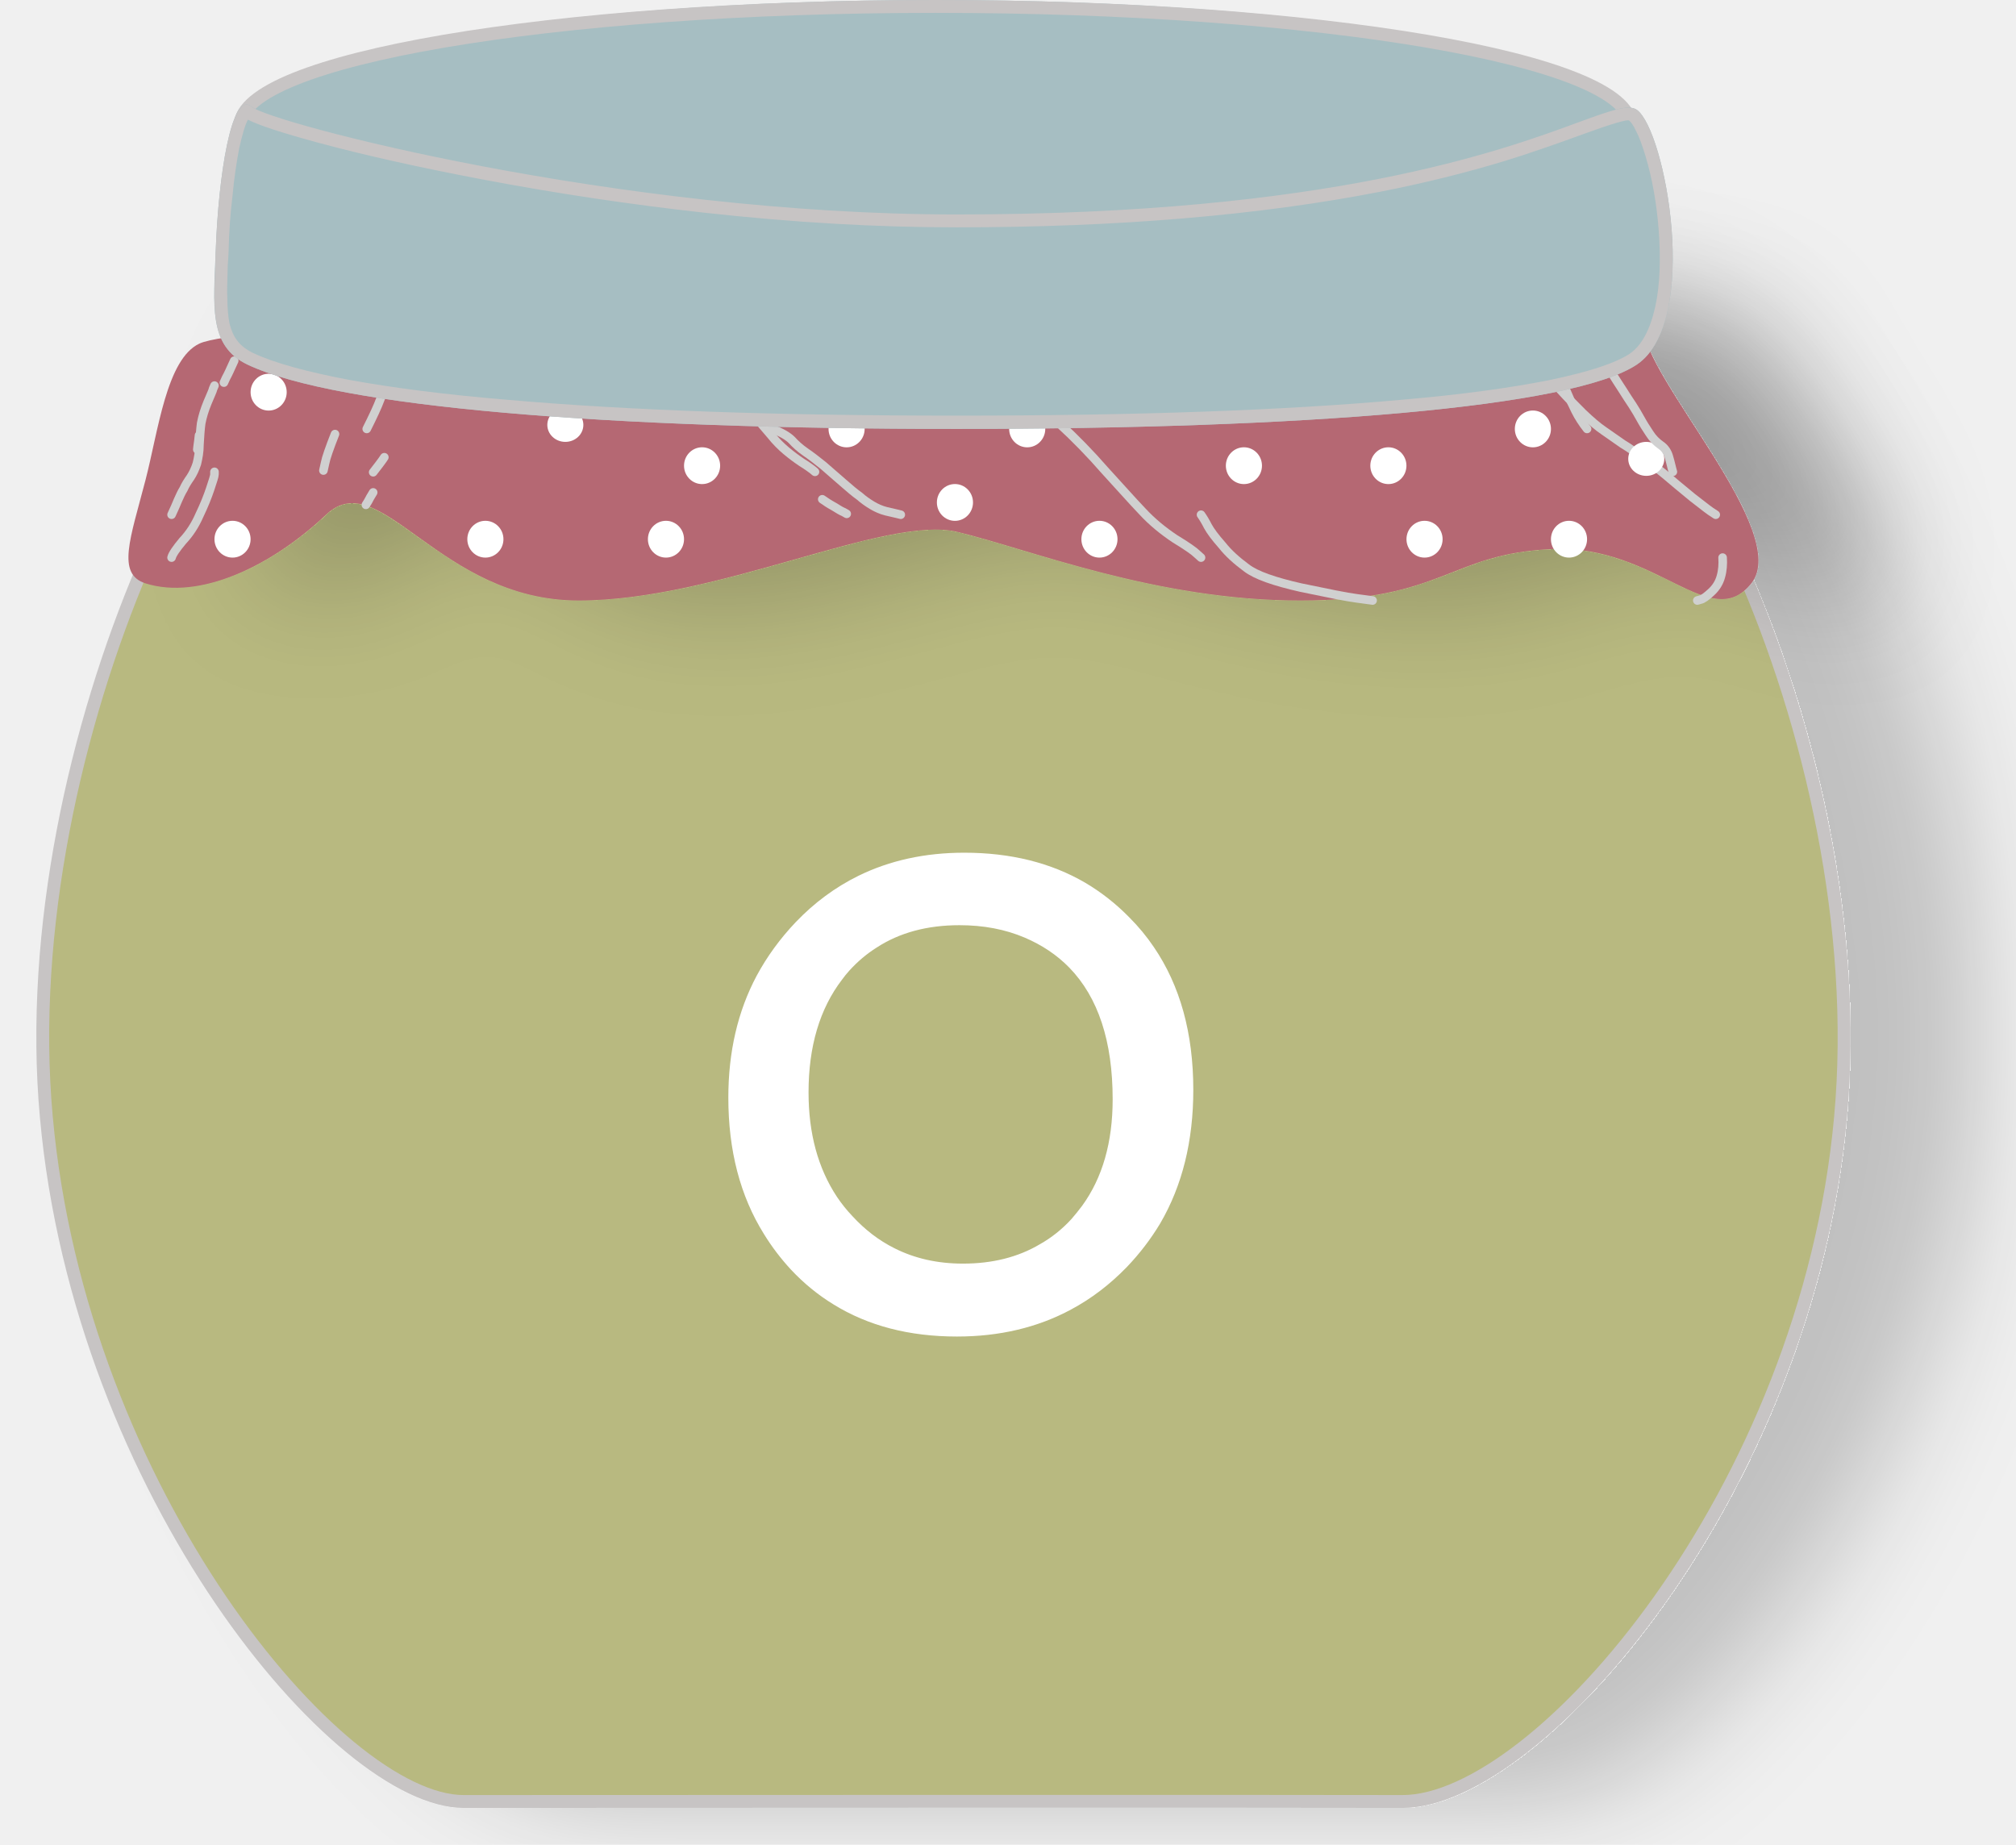
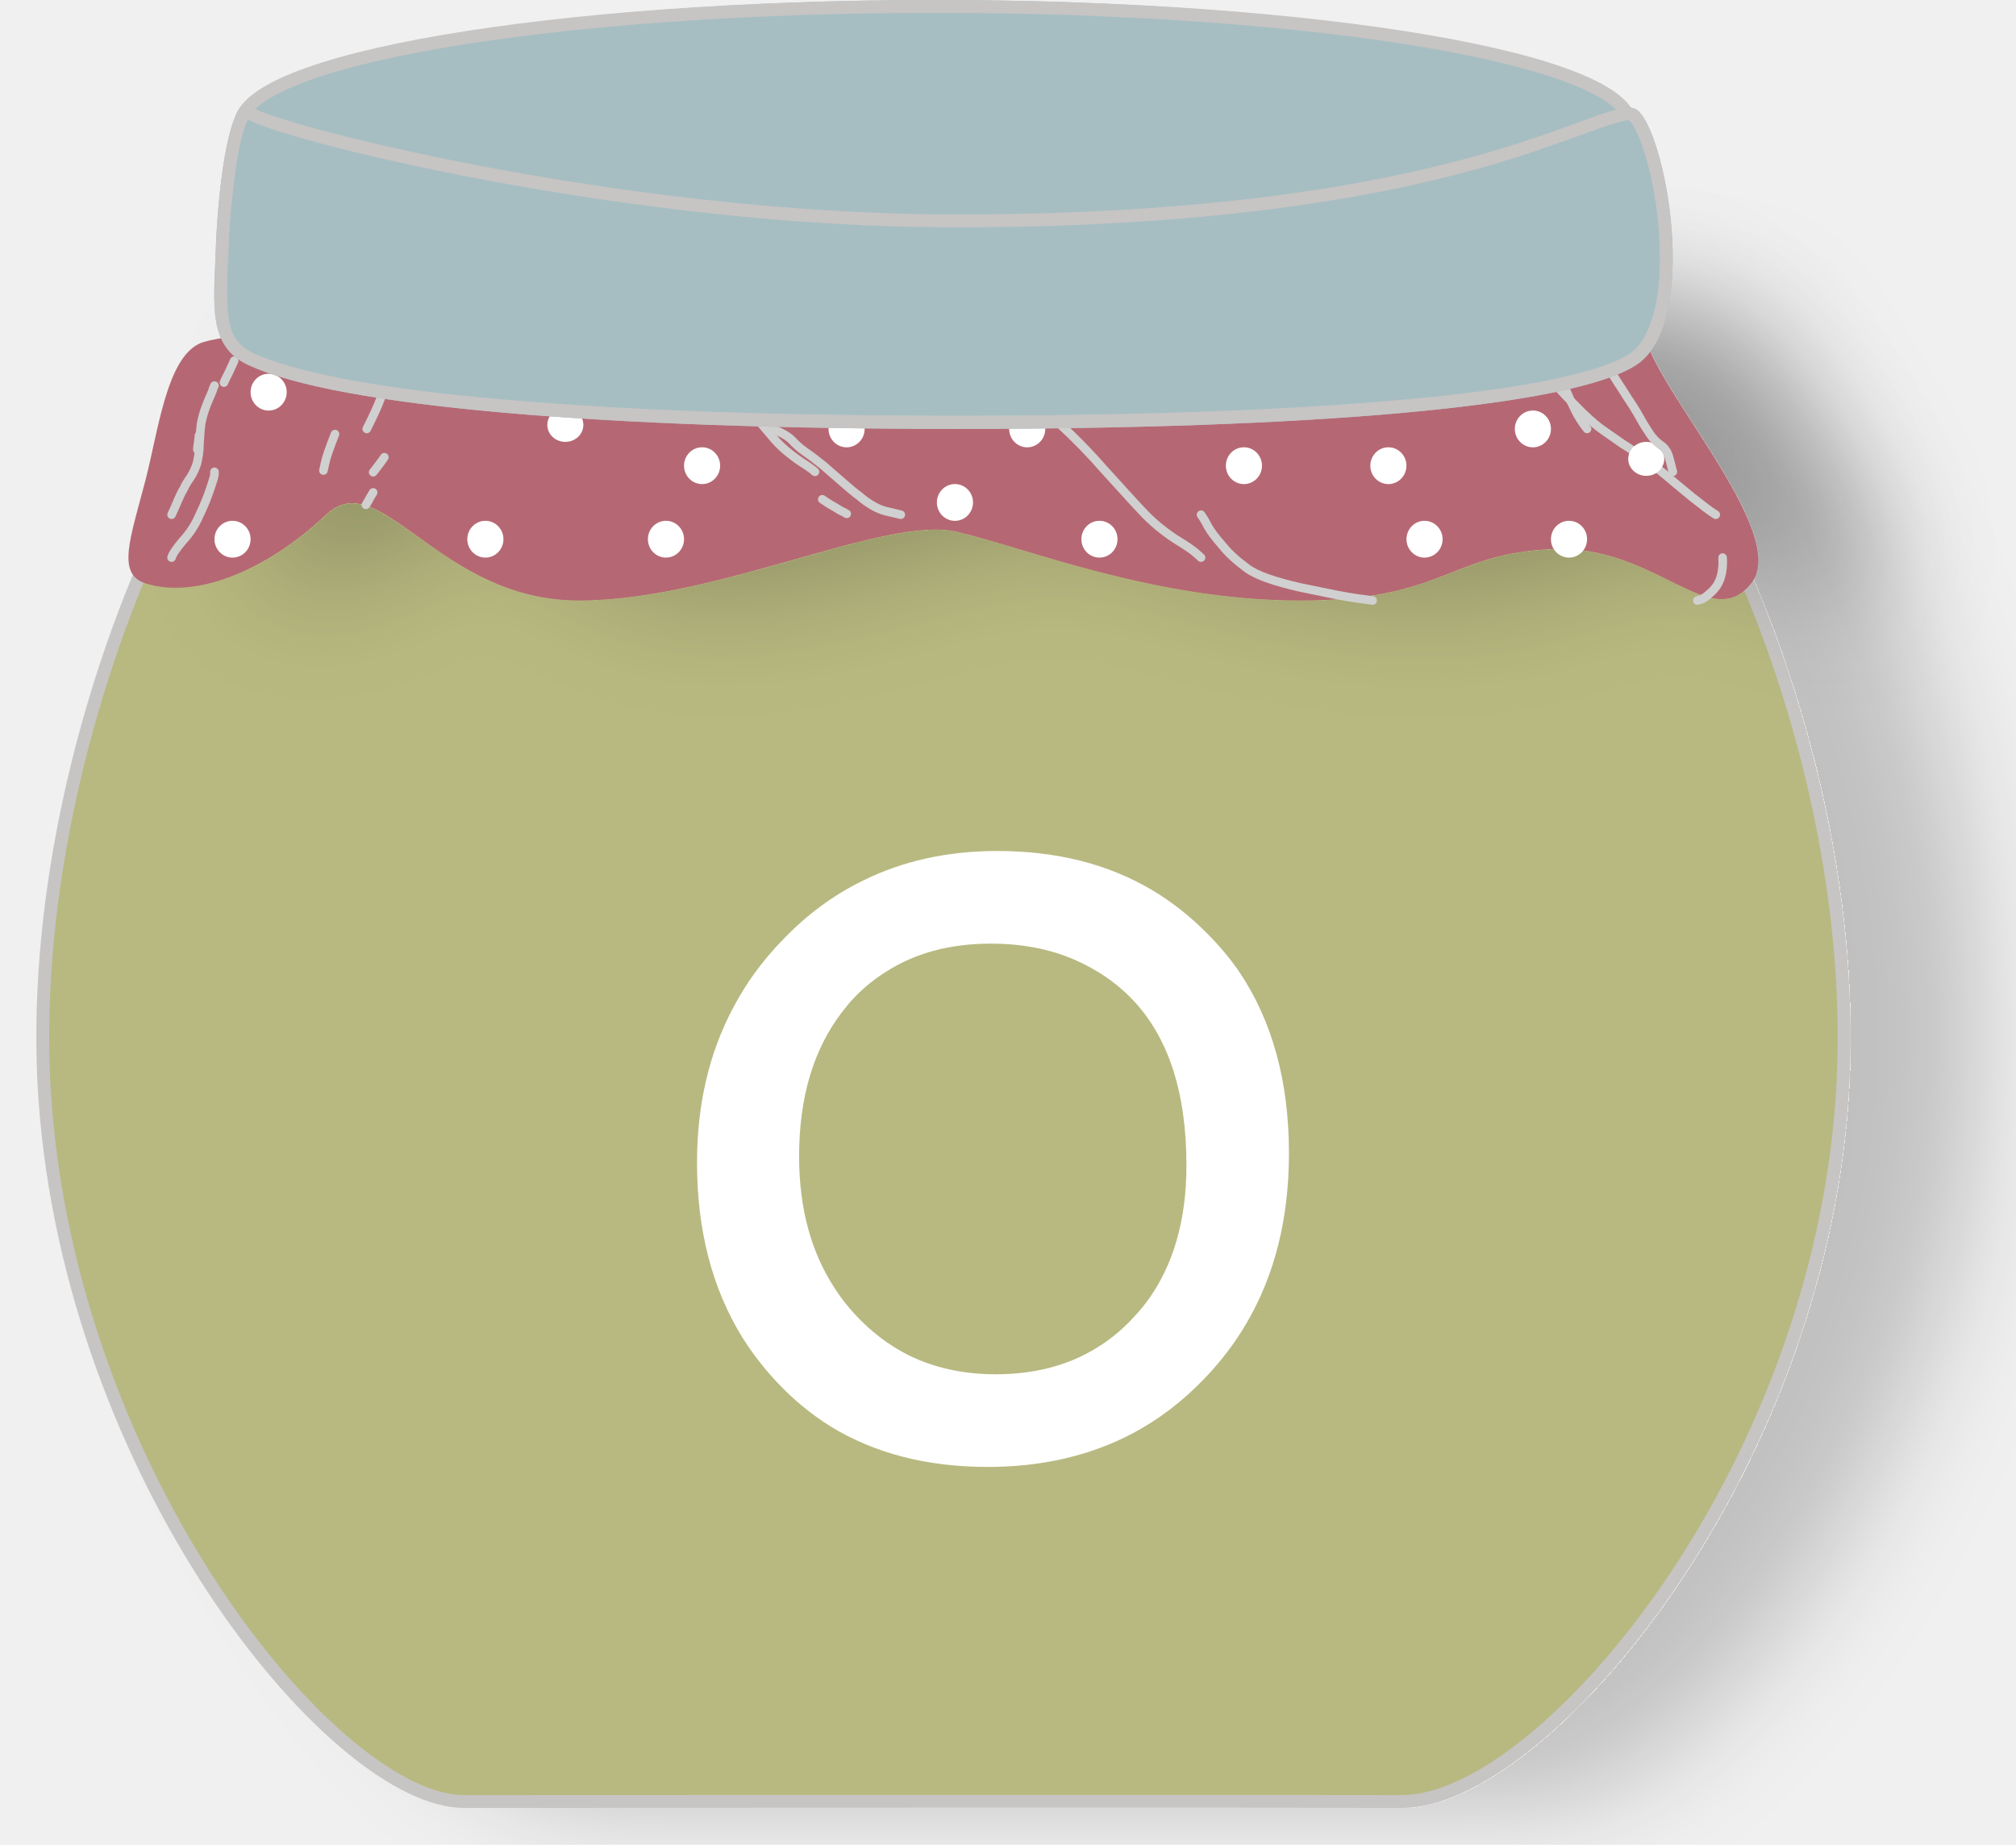
<svg xmlns="http://www.w3.org/2000/svg" width="47" height="43" viewBox="0 0 47 43" fill="none">
  <defs>
-     <filter id="filter_77_1307_dd" x="-0.152" y="2.85" width="50.303" height="43.3" filterUnits="userSpaceOnUse" color-interpolation-filters="sRGB">
+     <filter id="filter_77_1307_dd" x="-0.151" y="2.85" width="50.303" height="43.3" filterUnits="userSpaceOnUse" color-interpolation-filters="sRGB">
      <feFlood flood-opacity="0" result="BackgroundImageFix" />
      <feColorMatrix in="SourceAlpha" type="matrix" values="0 0 0 0 0 0 0 0 0 0 0 0 0 0 0 0 0 0 127 0" result="hardAlpha" />
      <feOffset dx="3" dy="0" />
      <feGaussianBlur stdDeviation="1.333" />
      <feComposite in2="hardAlpha" operator="out" k2="-1" k3="1" />
      <feColorMatrix type="matrix" values="0 0 0 0 0 0 0 0 0 0 0 0 0 0 0 0 0 0 0.2 0" />
      <feBlend mode="normal" in2="BackgroundImageFix" result="effect_dropShadow_1" />
      <feBlend mode="normal" in="SourceGraphic" in2="effect_dropShadow_1" result="shape" />
    </filter>
    <filter id="filter_77_1309_dd" x="2" y="3" width="46" height="15" filterUnits="userSpaceOnUse" color-interpolation-filters="sRGB">
      <feFlood flood-opacity="0" result="BackgroundImageFix" />
      <feColorMatrix in="SourceAlpha" type="matrix" values="0 0 0 0 0 0 0 0 0 0 0 0 0 0 0 0 0 0 127 0" result="hardAlpha" />
      <feOffset dx="3" dy="0" />
      <feGaussianBlur stdDeviation="1.333" />
      <feComposite in2="hardAlpha" operator="out" k2="-1" k3="1" />
      <feColorMatrix type="matrix" values="0 0 0 0 0 0 0 0 0 0 0 0 0 0 0 0 0 0 0.2 0" />
      <feBlend mode="normal" in2="BackgroundImageFix" result="effect_dropShadow_1" />
      <feBlend mode="normal" in="SourceGraphic" in2="effect_dropShadow_1" result="shape" />
    </filter>
    <clipPath id="clip77_1306">
      <rect id="Banka-krugO" width="47" height="43" fill="white" fill-opacity="0" />
    </clipPath>
  </defs>
  <rect id="Banka-krugO" width="47" height="43" fill="#FFFFFF" fill-opacity="0" />
  <g clip-path="url(#clip77_1306)">
    <g filter="url(#filter_77_1307_dd)">
      <path id="body" d="M8.37 6.99C9.85 6.99 15.06 6.99 21.02 6.99C26.86 6.99 33.44 6.99 35.13 6.99C38.54 6.99 43.71 17.29 42.91 26.04C42.12 34.79 35.85 42 32.7 42C29.55 41.99 13.73 42 10.81 42C7.89 42 1.87 34.79 1.08 26.04C0.28 17.29 5.45 6.99 8.37 6.99Z" fill="#B8B980" fill-opacity="1" fill-rule="evenodd" />
      <path id="body" d="M10.81 42C7.89 42 1.87 34.79 1.08 26.04C0.28 17.29 5.45 6.99 8.37 6.99C9.85 6.99 15.06 6.99 21.02 6.99C26.86 6.99 33.44 6.99 35.13 6.99C38.54 6.99 43.71 17.29 42.91 26.04C42.12 34.79 35.85 42 32.7 42C29.55 41.99 13.73 42 10.81 42Z" stroke="#C7C4C4" stroke-opacity="1" stroke-width="0.3" />
    </g>
-     <path id="o" d="M17.64 22.75Q16.98 23.99 16.98 25.59Q16.98 27.44 17.81 28.77Q18.08 29.21 18.44 29.6Q18.89 30.08 19.43 30.41Q20.64 31.16 22.31 31.16Q23.8 31.16 24.97 30.53Q25.68 30.15 26.27 29.54Q26.72 29.07 27.05 28.52Q27.82 27.2 27.82 25.41Q27.82 23.43 26.9 22.08Q26.65 21.71 26.33 21.39Q25.86 20.91 25.3 20.58Q24.1 19.88 22.48 19.88Q21.11 19.88 20.01 20.42Q19.2 20.82 18.55 21.5Q18 22.08 17.64 22.75ZM19.51 27.9Q18.85 26.9 18.85 25.47Q18.85 23.86 19.63 22.84Q19.71 22.73 19.8 22.63Q20.09 22.31 20.44 22.09Q21.24 21.57 22.37 21.57Q23.21 21.57 23.89 21.86Q24.5 22.12 24.93 22.56Q25.94 23.6 25.94 25.63Q25.94 27.13 25.23 28.11Q25.11 28.27 24.98 28.42Q24.65 28.78 24.24 29.01Q23.48 29.46 22.45 29.46Q21.56 29.46 20.85 29.1Q20.31 28.83 19.87 28.35Q19.67 28.14 19.51 27.9Z" fill="#FFFFFF" fill-opacity="1" fill-rule="evenodd" />
+     <path id="o" d="M17.09 23.5Q16.25 25.08 16.25 27.11Q16.25 29.46 17.3 31.17Q17.65 31.73 18.11 32.22Q18.68 32.83 19.37 33.26Q20.91 34.2 23.03 34.2Q24.93 34.2 26.42 33.41Q27.32 32.93 28.07 32.15Q28.65 31.55 29.06 30.85Q30.05 29.16 30.05 26.89Q30.05 24.37 28.88 22.64Q28.56 22.18 28.15 21.77Q27.55 21.16 26.84 20.74Q25.31 19.84 23.25 19.84Q21.5 19.84 20.1 20.54Q19.08 21.04 18.24 21.92Q17.54 22.64 17.09 23.5ZM19.47 30.05Q18.63 28.78 18.63 26.96Q18.63 24.91 19.62 23.61Q19.72 23.48 19.83 23.35Q20.2 22.94 20.65 22.66Q21.67 22 23.1 22Q24.18 22 25.04 22.37Q25.82 22.71 26.36 23.26Q27.66 24.58 27.66 27.17Q27.66 29.08 26.75 30.33Q26.6 30.53 26.43 30.71Q26.01 31.17 25.49 31.47Q24.52 32.04 23.21 32.04Q22.08 32.04 21.17 31.59Q20.48 31.24 19.92 30.63Q19.67 30.36 19.47 30.05Z" fill="#FFFFFF" fill-opacity="1" fill-rule="evenodd" />
    <g filter="url(#filter_77_1309_dd)">
      <path id="Прямоугольник 37" d="M4.65 8.01C6.34 7.21 38.31 6.41 38.31 7.61C38.31 8.8 41.78 12.4 40.83 13.6C39.88 14.79 38.62 12.7 36.2 12.8C33.78 12.9 33.68 14 30.31 14C26.95 14 24 12.8 22.32 12.4C20.64 12 16.75 14 13.49 14C10.23 14 8.86 10.8 7.6 12C6.33 13.2 4.65 14 3.39 13.6C2.71 13.38 3.04 12.55 3.39 11.2C3.69 10.05 3.88 8.37 4.65 8.01Z" fill="#B56873" fill-opacity="1" fill-rule="evenodd" />
    </g>
    <ellipse id="Эллипс 16" cx="25.632" cy="12.571" rx="0.421" ry="0.429" fill="#FFFFFF" fill-opacity="1" />
    <ellipse id="Эллипс 16" cx="33.211" cy="7.429" rx="0.421" ry="0.429" fill="#FFFFFF" fill-opacity="1" />
    <ellipse id="Эллипс 16" cx="35.737" cy="10" rx="0.421" ry="0.429" fill="#FFFFFF" fill-opacity="1" />
    <ellipse id="Эллипс 16" cx="36.579" cy="12.571" rx="0.421" ry="0.429" fill="#FFFFFF" fill-opacity="1" />
    <ellipse id="Эллипс 16" cx="32.368" cy="10.857" rx="0.421" ry="0.429" fill="#FFFFFF" fill-opacity="1" />
    <ellipse id="Эллипс 16" cx="33.211" cy="12.571" rx="0.421" ry="0.429" fill="#FFFFFF" fill-opacity="1" />
    <ellipse id="Эллипс 16" cx="29" cy="10.857" rx="0.421" ry="0.429" fill="#FFFFFF" fill-opacity="1" />
    <ellipse id="Эллипс 16" cx="31.526" cy="8.286" rx="0.421" ry="0.429" fill="#FFFFFF" fill-opacity="1" />
    <ellipse id="Эллипс 16" cx="28.158" cy="8.286" rx="0.421" ry="0.429" fill="#FFFFFF" fill-opacity="1" />
    <ellipse id="Эллипс 16" cx="22.263" cy="11.714" rx="0.421" ry="0.429" fill="#FFFFFF" fill-opacity="1" />
    <ellipse id="Эллипс 16" cx="23.948" cy="10" rx="0.421" ry="0.429" fill="#FFFFFF" fill-opacity="1" />
    <ellipse id="Эллипс 16" cx="19.737" cy="10" rx="0.421" ry="0.429" fill="#FFFFFF" fill-opacity="1" />
    <ellipse id="Эллипс 16" cx="21.421" cy="7.429" rx="0.421" ry="0.429" fill="#FFFFFF" fill-opacity="1" />
    <ellipse id="Эллипс 16" cx="16.368" cy="8.286" rx="0.421" ry="0.429" fill="#FFFFFF" fill-opacity="1" />
    <ellipse id="Эллипс 16" cx="16.368" cy="10.857" rx="0.421" ry="0.429" fill="#FFFFFF" fill-opacity="1" />
    <ellipse id="Эллипс 16" cx="15.526" cy="12.571" rx="0.421" ry="0.429" fill="#FFFFFF" fill-opacity="1" />
    <ellipse id="Эллипс 16" cx="11.316" cy="12.571" rx="0.421" ry="0.429" fill="#FFFFFF" fill-opacity="1" />
    <ellipse id="Эллипс 16" cx="10.474" cy="8.286" rx="0.421" ry="0.429" fill="#FFFFFF" fill-opacity="1" />
    <ellipse id="Эллипс 16" cx="5.421" cy="12.571" rx="0.421" ry="0.429" fill="#FFFFFF" fill-opacity="1" />
    <ellipse id="Эллипс 16" cx="6.263" cy="9.143" rx="0.421" ry="0.429" fill="#FFFFFF" fill-opacity="1" />
    <path id="Форма 56" d="M5 8.99L4.97 9.06C4.96 9.11 4.91 9.21 4.84 9.38C4.77 9.55 4.72 9.71 4.69 9.87C4.67 10.02 4.66 10.19 4.65 10.36C4.65 10.54 4.62 10.68 4.59 10.81C4.55 10.93 4.5 11.04 4.44 11.13C4.37 11.23 4.32 11.31 4.28 11.4C4.23 11.48 4.19 11.57 4.15 11.66C4.11 11.76 4.06 11.87 4 12" stroke="#D0D0D0" stroke-opacity="1" stroke-width="0.2" stroke-linecap="round" />
    <path id="Форма 57" d="M5 11L5 11.06C5 11.1 4.96 11.22 4.9 11.4C4.84 11.58 4.76 11.78 4.65 12.01C4.55 12.24 4.42 12.44 4.26 12.61C4.11 12.79 4.02 12.92 4 13" stroke="#D0D0D0" stroke-opacity="1" stroke-width="0.2" stroke-linecap="round" />
    <path id="Форма 58" d="M4.6 10.48L4.61 10.39C4.62 10.33 4.63 10.25 4.64 10.15" stroke="#D0D0D0" stroke-opacity="1" stroke-width="0.2" stroke-linecap="round" />
    <path id="Форма 59" d="M5.22 8.92L5.27 8.81C5.31 8.74 5.37 8.61 5.46 8.41" stroke="#D0D0D0" stroke-opacity="1" stroke-width="0.2" stroke-linecap="round" />
    <path id="Форма 60" d="M7.54 10.97L7.58 10.79C7.6 10.68 7.68 10.45 7.81 10.12" stroke="#D0D0D0" stroke-opacity="1" stroke-width="0.2" stroke-linecap="round" />
    <path id="Форма 61" d="M9.19 7.99L9.17 8.18C9.15 8.31 9.11 8.48 9.06 8.7C9.01 8.92 8.94 9.12 8.87 9.3C8.8 9.49 8.69 9.72 8.55 10" stroke="#D0D0D0" stroke-opacity="1" stroke-width="0.2" stroke-linecap="round" />
    <path id="Форма 62" d="M8.53 11.77L8.58 11.69C8.61 11.63 8.65 11.56 8.7 11.48" stroke="#D0D0D0" stroke-opacity="1" stroke-width="0.2" stroke-linecap="round" />
    <path id="Форма 63" d="M8.96 10.66L8.92 10.72C8.89 10.76 8.82 10.86 8.7 11.01" stroke="#D0D0D0" stroke-opacity="1" stroke-width="0.2" stroke-linecap="round" />
    <path id="Форма 64" d="M21 12L20.92 11.98C20.87 11.97 20.79 11.95 20.66 11.92C20.54 11.89 20.43 11.84 20.33 11.78C20.23 11.72 20.13 11.65 20.04 11.57C19.94 11.5 19.81 11.39 19.65 11.25C19.49 11.11 19.33 10.97 19.19 10.85C19.04 10.73 18.9 10.62 18.78 10.54C18.65 10.45 18.54 10.35 18.46 10.26C18.37 10.17 18.22 10.08 18 10" stroke="#D0D0D0" stroke-opacity="1" stroke-width="0.2" stroke-linecap="round" />
    <path id="Форма 65" d="M17 7.99L17.05 8.02C17.08 8.04 17.16 8.07 17.28 8.12C17.39 8.17 17.49 8.24 17.57 8.33C17.64 8.43 17.7 8.53 17.75 8.63C17.79 8.73 17.87 8.85 18 8.99" stroke="#D0D0D0" stroke-opacity="1" stroke-width="0.2" stroke-linecap="round" />
    <path id="Форма 66" d="M19.74 11.98L19.67 11.94C19.62 11.92 19.55 11.88 19.44 11.81C19.33 11.75 19.24 11.69 19.17 11.64" stroke="#D0D0D0" stroke-opacity="1" stroke-width="0.2" stroke-linecap="round" />
    <path id="Форма 67" d="M19 11L18.94 10.95C18.9 10.92 18.82 10.86 18.69 10.78C18.57 10.7 18.45 10.61 18.33 10.51C18.21 10.41 18.09 10.29 17.97 10.14C17.84 9.99 17.73 9.86 17.64 9.75C17.54 9.64 17.35 9.47 17.07 9.23C16.78 8.99 16.54 8.82 16.35 8.72C16.16 8.63 15.98 8.55 15.81 8.49C15.64 8.43 15.5 8.35 15.38 8.26C15.27 8.16 15.14 8.08 15 7.99" stroke="#D0D0D0" stroke-opacity="1" stroke-width="0.2" stroke-linecap="round" />
    <path id="Форма 71" d="M39.57 14L39.64 13.98C39.7 13.97 39.78 13.91 39.89 13.81C40 13.71 40.08 13.59 40.12 13.44C40.16 13.3 40.17 13.15 40.16 13" stroke="#D0D0D0" stroke-opacity="1" stroke-width="0.2" stroke-linecap="round" />
    <path id="Форма 72" d="M40 12L39.94 11.96C39.9 11.94 39.74 11.82 39.46 11.6C39.19 11.38 38.99 11.21 38.86 11.1C38.73 10.99 38.56 10.86 38.36 10.71C38.15 10.56 37.98 10.44 37.83 10.35C37.69 10.25 37.54 10.15 37.4 10.05C37.25 9.95 37.09 9.81 36.9 9.63C36.72 9.45 36.54 9.27 36.37 9.08C36.2 8.9 35.99 8.71 35.75 8.52C35.51 8.34 35.26 8.16 35 7.99" stroke="#D0D0D0" stroke-opacity="1" stroke-width="0.2" stroke-linecap="round" />
    <ellipse id="Эллипс 16" cx="38.38" cy="10.698" rx="0.42" ry="0.396" fill="#FFFFFF" fill-opacity="1" />
    <path id="Форма 73" d="M36 7.99L36.01 8.04C36.02 8.08 36.05 8.15 36.1 8.26C36.16 8.38 36.22 8.51 36.29 8.65C36.37 8.8 36.44 8.95 36.52 9.12C36.59 9.29 36.66 9.44 36.73 9.58C36.8 9.72 36.89 9.86 37 10" stroke="#D0D0D0" stroke-opacity="1" stroke-width="0.2" stroke-linecap="round" />
    <path id="Форма 74" d="M37 7.99L37.04 8.01C37.07 8.03 37.12 8.08 37.19 8.16C37.26 8.24 37.33 8.33 37.39 8.43C37.46 8.52 37.53 8.62 37.59 8.72C37.65 8.82 37.73 8.94 37.82 9.08C37.91 9.22 37.99 9.35 38.06 9.45C38.13 9.56 38.19 9.66 38.25 9.77C38.31 9.88 38.38 9.99 38.46 10.11C38.53 10.22 38.62 10.31 38.72 10.38C38.81 10.44 38.88 10.54 38.91 10.66C38.95 10.79 38.97 10.9 39 11" stroke="#D0D0D0" stroke-opacity="1" stroke-width="0.2" stroke-linecap="round" />
    <path id="Форма 75" d="M24.3 6.99L24.38 7.08C24.43 7.13 24.55 7.27 24.74 7.49C24.92 7.71 25.06 7.88 25.17 7.99" stroke="#D0D0D0" stroke-opacity="1" stroke-width="0.2" stroke-linecap="round" />
    <path id="Форма 76" d="M26.14 8.99L26.12 8.94C26.11 8.91 26.04 8.79 25.91 8.58C25.79 8.38 25.64 8.18 25.46 7.99" stroke="#D0D0D0" stroke-opacity="1" stroke-width="0.2" stroke-linecap="round" />
    <path id="Форма 77" d="M25.77 7.03L25.81 7.09C25.84 7.13 25.92 7.24 26.05 7.43C26.17 7.61 26.26 7.78 26.3 7.93" stroke="#D0D0D0" stroke-opacity="1" stroke-width="0.2" stroke-linecap="round" />
    <path id="Форма 78" d="M12.51 7.99L12.51 8.08C12.51 8.14 12.5 8.28 12.47 8.51C12.44 8.73 12.39 8.9 12.34 8.99" stroke="#D0D0D0" stroke-opacity="1" stroke-width="0.2" stroke-linecap="round" />
    <path id="Форма 79" d="M32 14L31.63 13.95C31.39 13.92 30.96 13.83 30.33 13.7C29.71 13.56 29.28 13.41 29.06 13.24C28.83 13.07 28.64 12.9 28.49 12.71C28.33 12.53 28.22 12.38 28.16 12.27C28.11 12.17 28.05 12.07 28 12" stroke="#D0D0D0" stroke-opacity="1" stroke-width="0.2" stroke-linecap="round" />
    <path id="Форма 80" d="M28 13L27.9 12.91C27.84 12.85 27.67 12.73 27.39 12.56C27.12 12.38 26.86 12.17 26.63 11.92C26.39 11.67 26.11 11.35 25.76 10.97C25.42 10.58 25.07 10.22 24.7 9.88C24.33 9.55 23.99 9.19 23.67 8.81C23.35 8.42 23.12 8.15 23 7.99" stroke="#D0D0D0" stroke-opacity="1" stroke-width="0.2" stroke-linecap="round" />
    <ellipse id="Эллипс 16" cx="13.18" cy="9.906" rx="0.42" ry="0.396" fill="#FFFFFF" fill-opacity="1" />
    <ellipse id="Эллипс 17" cx="21.807" cy="2.917" rx="16.354" ry="2.917" fill="#A6BEC2" fill-opacity="1" />
    <ellipse id="Эллипс 17" cx="21.807" cy="2.917" rx="16.204" ry="2.767" stroke="#C7C4C4" stroke-opacity="1" stroke-width="0.3" />
    <path id="Прямоугольник 38" d="M5.87 2.49C6.29 2.86 14.41 5 22.3 5C34.44 5 37.48 2.09 38.16 2.56C38.83 3.04 39.65 7.5 38.16 8.5C36.66 9.5 30.4 10 22.3 10C14.2 10 7.88 9.5 5.77 8.5C4.85 8.06 4.98 7.12 5.03 5.83C5.09 4.15 5.39 2.08 5.87 2.49Z" fill="#A6BEC2" fill-opacity="1" fill-rule="evenodd" />
    <path id="Прямоугольник 38" d="M5.87 2.49C6.29 2.86 14.41 5 22.3 5C30.96 5 34.99 3.52 36.83 2.84C37.57 2.57 37.96 2.43 38.16 2.56C38.83 3.04 39.65 7.5 38.16 8.5C36.66 9.5 30.4 10 22.3 10C14.2 10 7.88 9.5 5.77 8.5C4.93 8.1 4.97 7.29 5.02 6.17C5.02 6.06 5.02 5.95 5.03 5.83C5.09 4.15 5.39 2.08 5.87 2.49ZM38.59 7.15C38.47 7.69 38.27 8.06 37.99 8.25C37.65 8.47 37.04 8.67 36.13 8.86C35.23 9.04 34.08 9.2 32.68 9.32C29.92 9.57 26.46 9.69 22.3 9.69C18.16 9.69 14.66 9.57 11.82 9.32C10.37 9.2 9.15 9.04 8.16 8.86C7.15 8.67 6.39 8.46 5.9 8.23C5.74 8.15 5.62 8.06 5.53 7.94C5.45 7.84 5.39 7.7 5.35 7.54C5.32 7.38 5.3 7.18 5.3 6.95C5.29 6.79 5.3 6.54 5.31 6.18C5.32 6.03 5.33 5.92 5.33 5.84C5.34 5.41 5.37 4.98 5.42 4.57C5.46 4.13 5.52 3.75 5.58 3.44C5.65 3.14 5.71 2.92 5.78 2.79C6.03 2.92 6.58 3.1 7.43 3.33C8.54 3.63 9.81 3.91 11.23 4.18C12.97 4.51 14.71 4.77 16.43 4.96C18.51 5.19 20.46 5.3 22.3 5.3C26.06 5.3 29.36 5.02 32.18 4.47C33.2 4.27 34.17 4.03 35.09 3.75C35.61 3.59 36.22 3.38 36.93 3.12C37.59 2.88 37.94 2.78 37.98 2.81C38.02 2.84 38.08 2.92 38.14 3.05C38.22 3.2 38.29 3.4 38.36 3.63C38.52 4.16 38.62 4.73 38.67 5.36C38.72 6.05 38.7 6.65 38.59 7.15Z" fill="#C7C4C4" fill-opacity="1" fill-rule="evenodd" />
  </g>
</svg>
